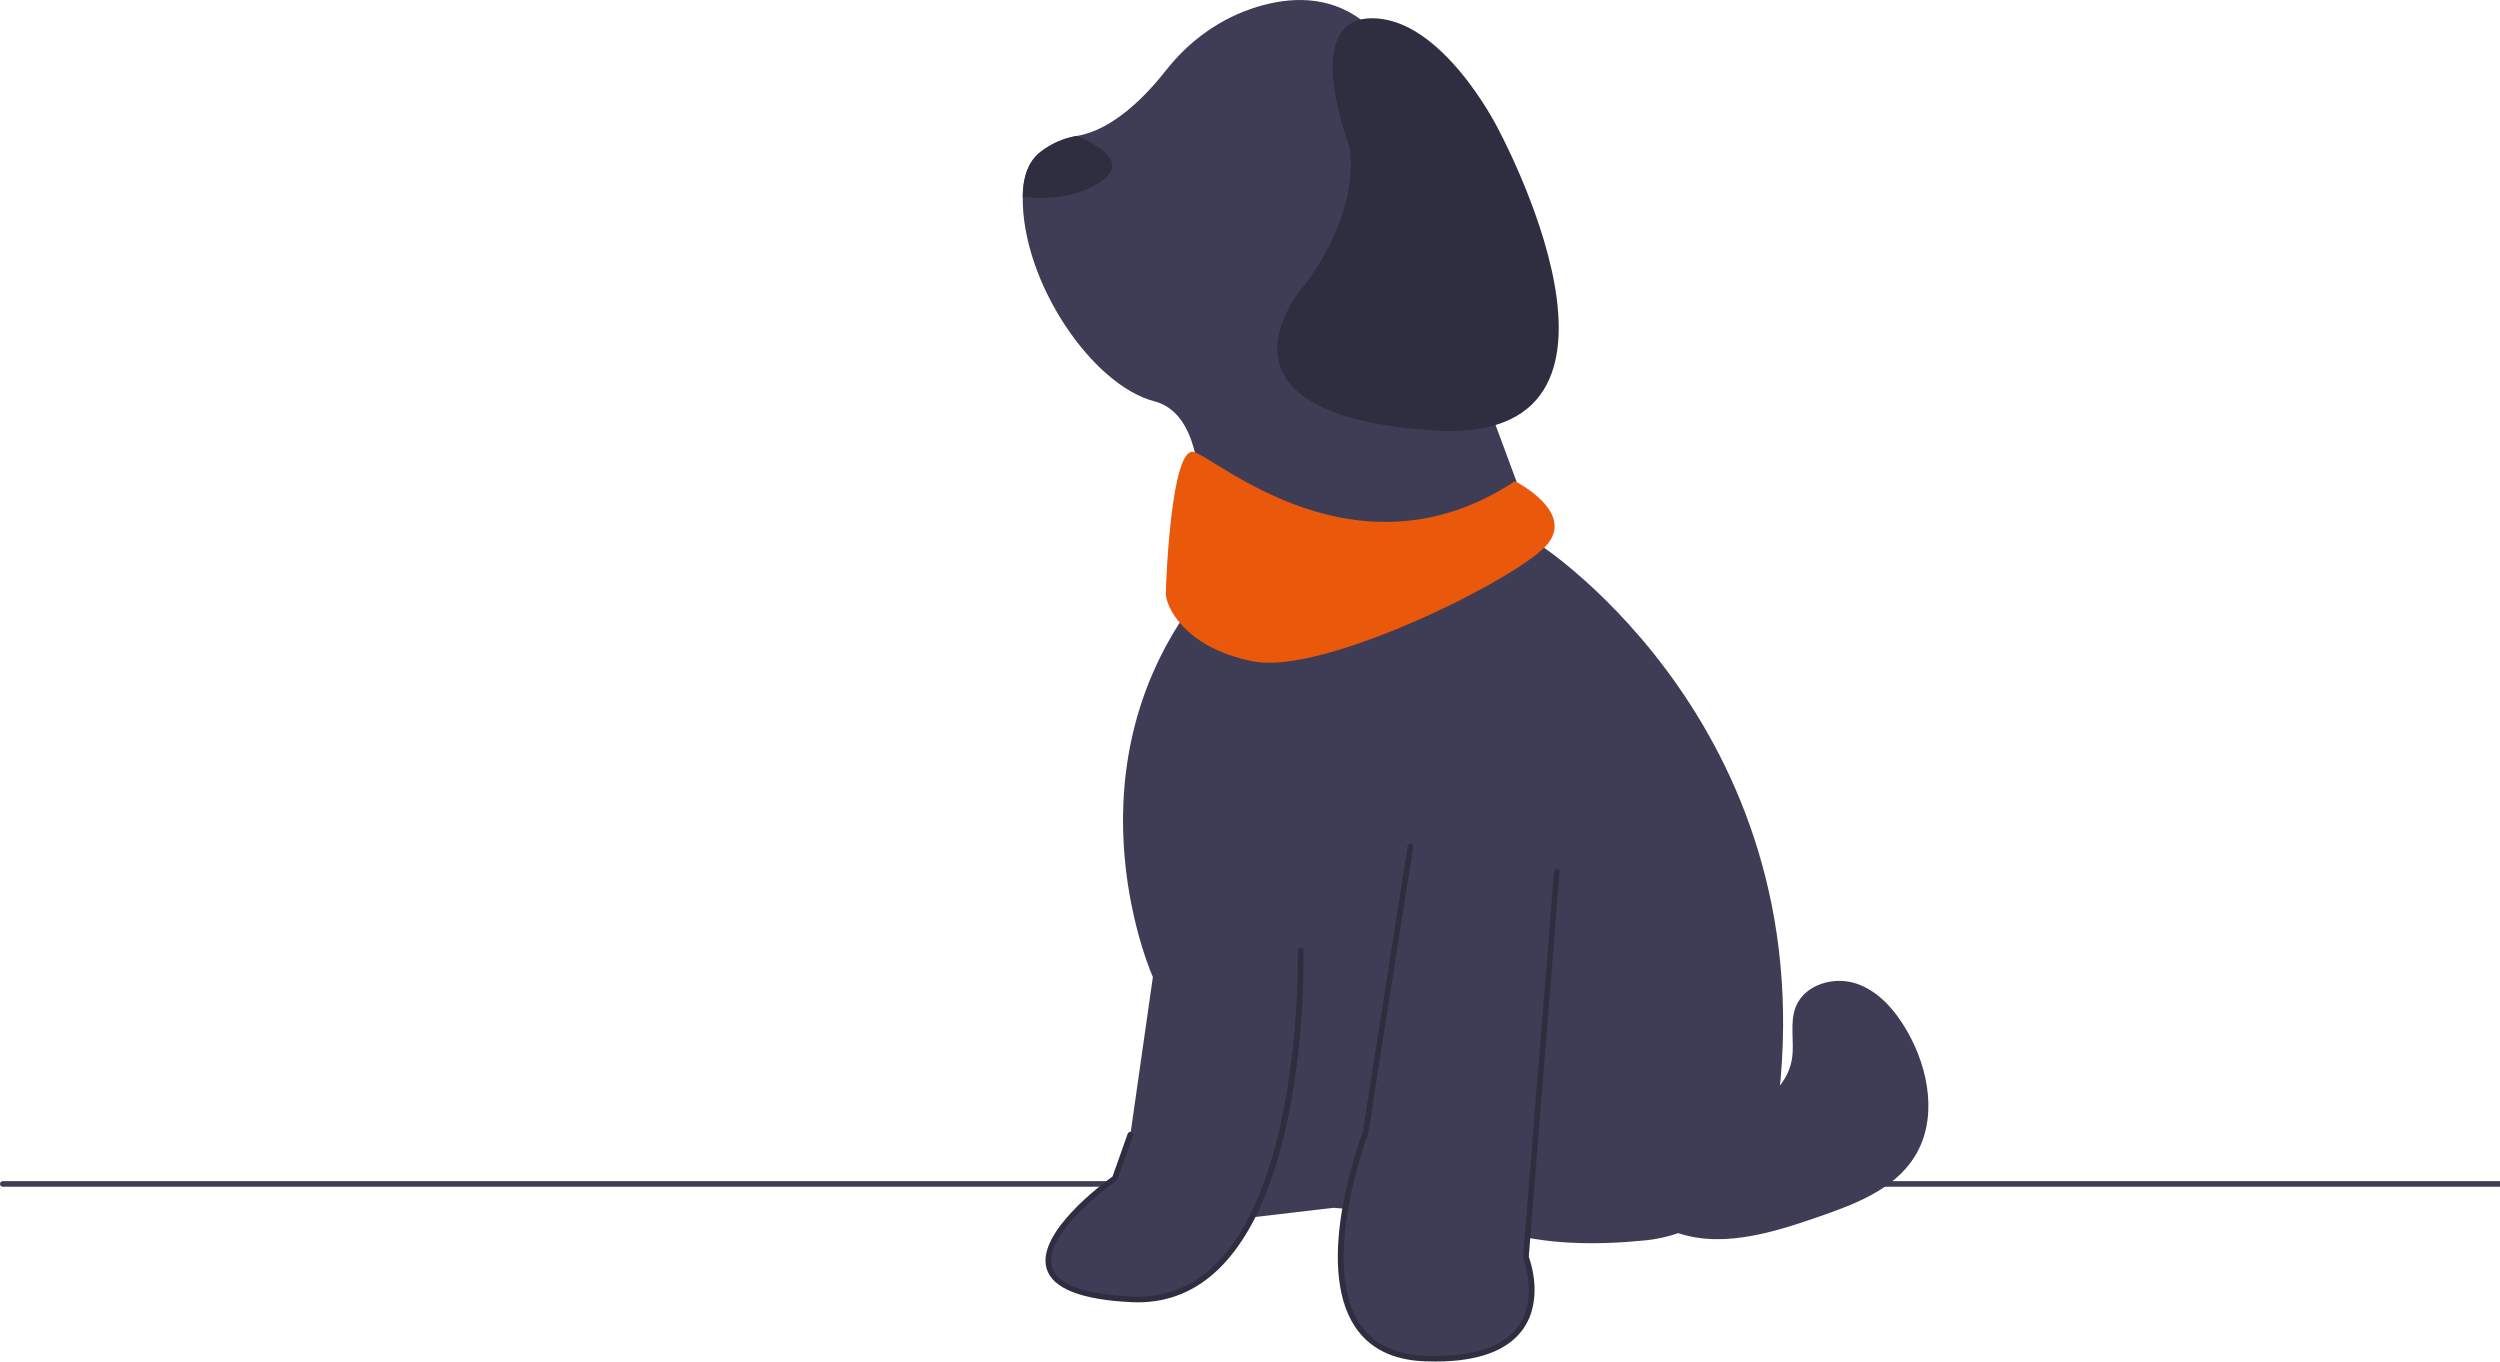
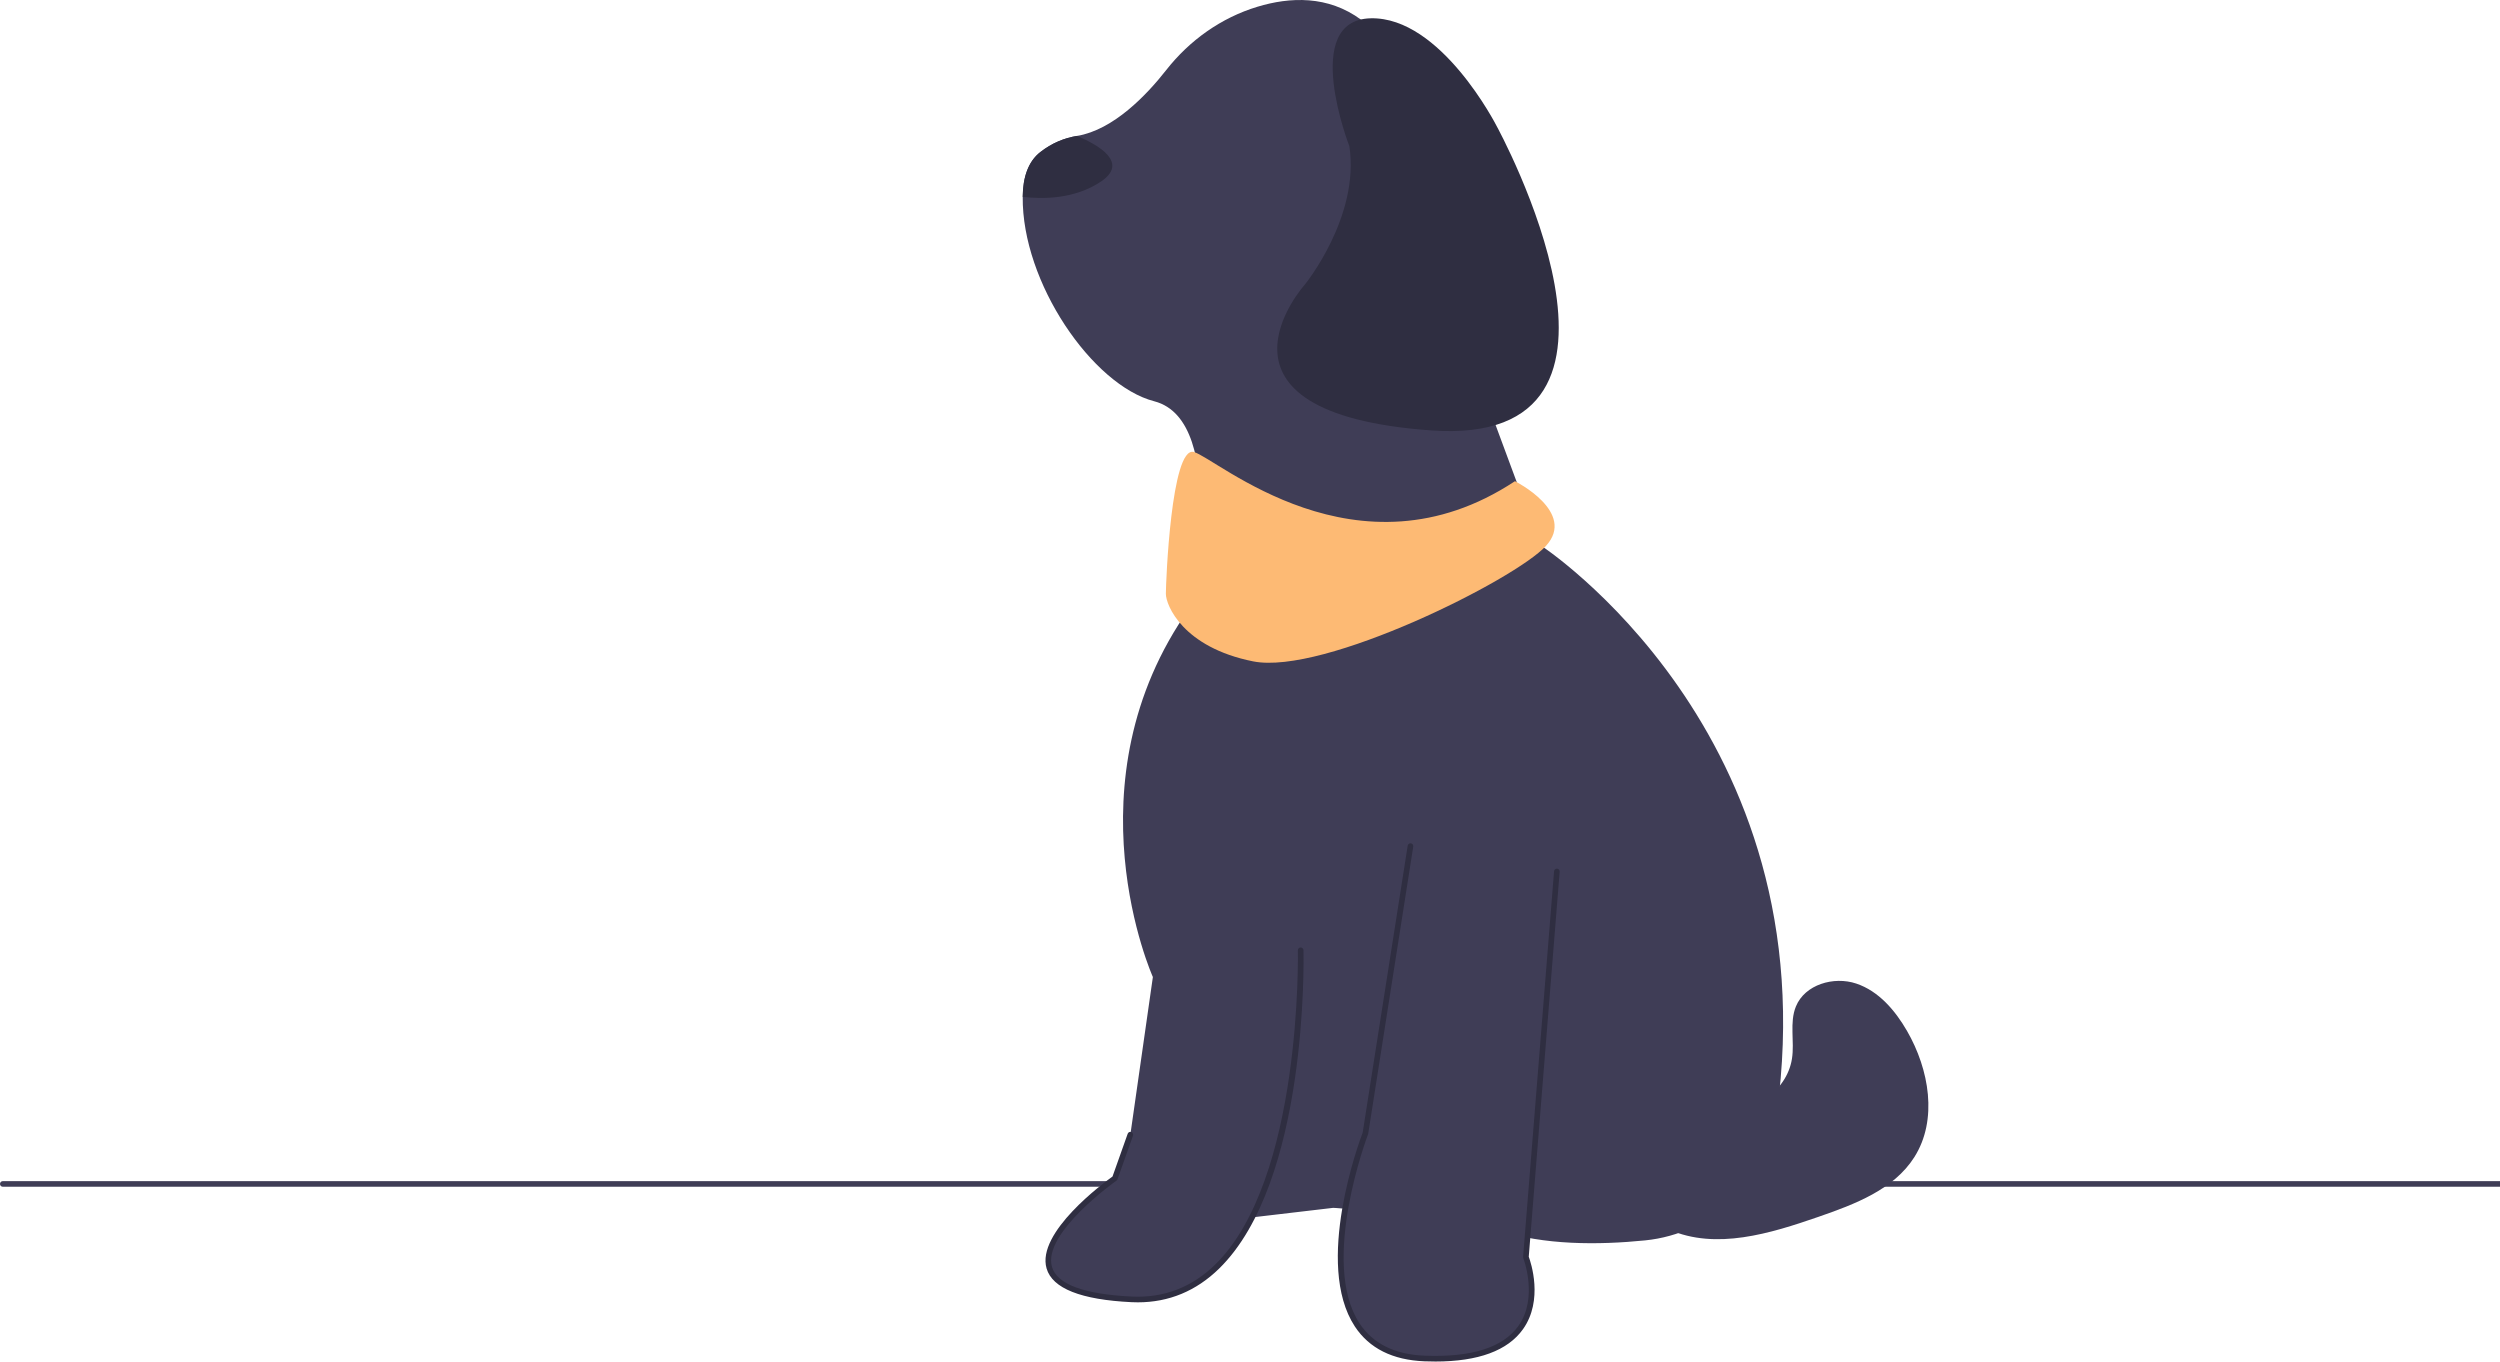
<svg xmlns="http://www.w3.org/2000/svg" width="888" height="483.611" viewBox="0 0 888 483.611">
  <path d="m1,421.535h887v-2H1c-.552,0-1,.448-1,1h0c0,.552.448,1,1,1Z" fill="#3f3d56" />
  <path d="m406,438.535c5,24,33.5-5.5,33.5-5.5l34-4s21.5.5,35.5,11.5,23.5-3.5,23.5-3.5c15.773,5.258,35.097,5.236,51.833,3.553,24.116-2.426,43.446-21.04,46.76-45.05,18.697-135.441-84.093-202.002-84.093-202.002l-30-81s9.5-23.5,12.5-44.5-19-41-46-61c-11.812-8.75-25.348-8.121-36.837-4.645-12.889,3.899-24.132,11.918-32.44,22.516-6.883,8.78-18.687,21.215-31.663,23.369-4.49.74-8.92,2.52-13.06,5.76-4.28,3.35-6.17,8.94-6.23,15.89-.32,30.36,24.75,66.91,46.73,72.61,27,7,12.5,73.5,12.5,73.5-44,62-13,131-13,131l-8,56s-.5,11.5,4.5,35.5l0-0Z" fill="#3f3d56" />
  <path d="m553,309.535l-11,137s15,38-36,36-21-80-21-80l16-102" fill="#3f3d56" />
  <path d="m509.795,483.611c-1.247,0-2.523-.025-3.834-.077-11.29-.442-19.604-4.601-24.711-12.358-14.603-22.182,1.639-65.906,2.778-68.899l15.983-101.896c.086-.546.594-.913,1.144-.833.545.086.918.598.833,1.144l-16,102c-.012.069-.029.138-.055.204-.175.452-17.252,45.556-3.012,67.184,4.732,7.187,12.51,11.042,23.117,11.458,16.652.649,27.853-2.903,33.298-10.568,7.124-10.028,1.787-23.927,1.732-24.066-.056-.142-.078-.295-.066-.446l11-137c.044-.55.517-.951,1.077-.917.551.045.961.526.917,1.077l-10.982,136.775c.727,1.961,5.282,15.404-2.039,25.724-5.417,7.636-15.898,11.497-31.181,11.497Z" fill="#2f2e41" />
  <path d="m462,337.535s3,127-60,124-6-43-6-43l5.5-15.5" fill="#3f3d56" />
  <path d="m404.162,462.587c-.731,0-1.467-.018-2.21-.053-17.988-.856-28.152-4.887-30.208-11.979-3.704-12.779,20.439-30.521,23.419-32.653l5.395-15.201c.185-.521.756-.793,1.276-.608s.793.756.608,1.276l-5.5,15.5c-.069.196-.198.365-.368.484-.264.186-26.377,18.685-22.909,30.646,1.792,6.181,11.341,9.726,28.382,10.537,11.349.546,21.297-3.271,29.551-11.329,30.952-30.216,29.421-110.838,29.401-111.648-.013-.552.424-1.01.977-1.023.522.001,1.01.425,1.023.977.079,3.346,1.572,82.298-30.003,113.125-8.128,7.936-17.82,11.95-28.835,11.95Z" fill="#2f2e41" />
  <path d="m363.27,69.925c7.18.86,18.42.82,27.73-5.39,9.97-6.65-.38-12.85-8.44-16.26-4.49.74-8.92,2.52-13.06,5.76-4.28,3.35-6.17,8.94-6.23,15.89Z" fill="#2f2e41" />
  <path d="m479.298,51.944s-17.45-44.816,7.542-45.444,44.733,38.21,44.733,38.21c0,0,62.728,114.342-23.214,108.176-85.942-6.166-44.874-51.811-44.874-51.811,0,0,19.602-24.099,15.813-49.132h-0v-0h0s0-0,0-0Z" fill="#2f2e41" />
  <path d="m575.039,386.851c11.068,4.924,22.632,9.948,34.736,9.467s24.842-8.276,26.728-20.241c.974-6.177-.957-12.804,1.408-18.593,3.182-7.789,13.447-10.792,21.426-8.123s13.841,9.552,18.044,16.841c7.863,13.637,11.014,31.535,2.583,44.828-7.309,11.524-21.171,16.731-34.065,21.197-17.175,5.949-36.351,11.854-52.994,4.546-16.738-7.35-25.856-28.584-19.658-45.782" fill="#3f3d56" />
-   <path d="m538.114,170.921s22,11,11,23-79,46-104,41-31-20-31-24,1.886-52.387,9.886-50.387,58.114,47.387,114.114,10.387Z" fill="#ea580c" />
+   <path d="m538.114,170.921s22,11,11,23-79,46-104,41-31-20-31-24,1.886-52.387,9.886-50.387,58.114,47.387,114.114,10.387Z" fill="#fdba74" />
</svg>
